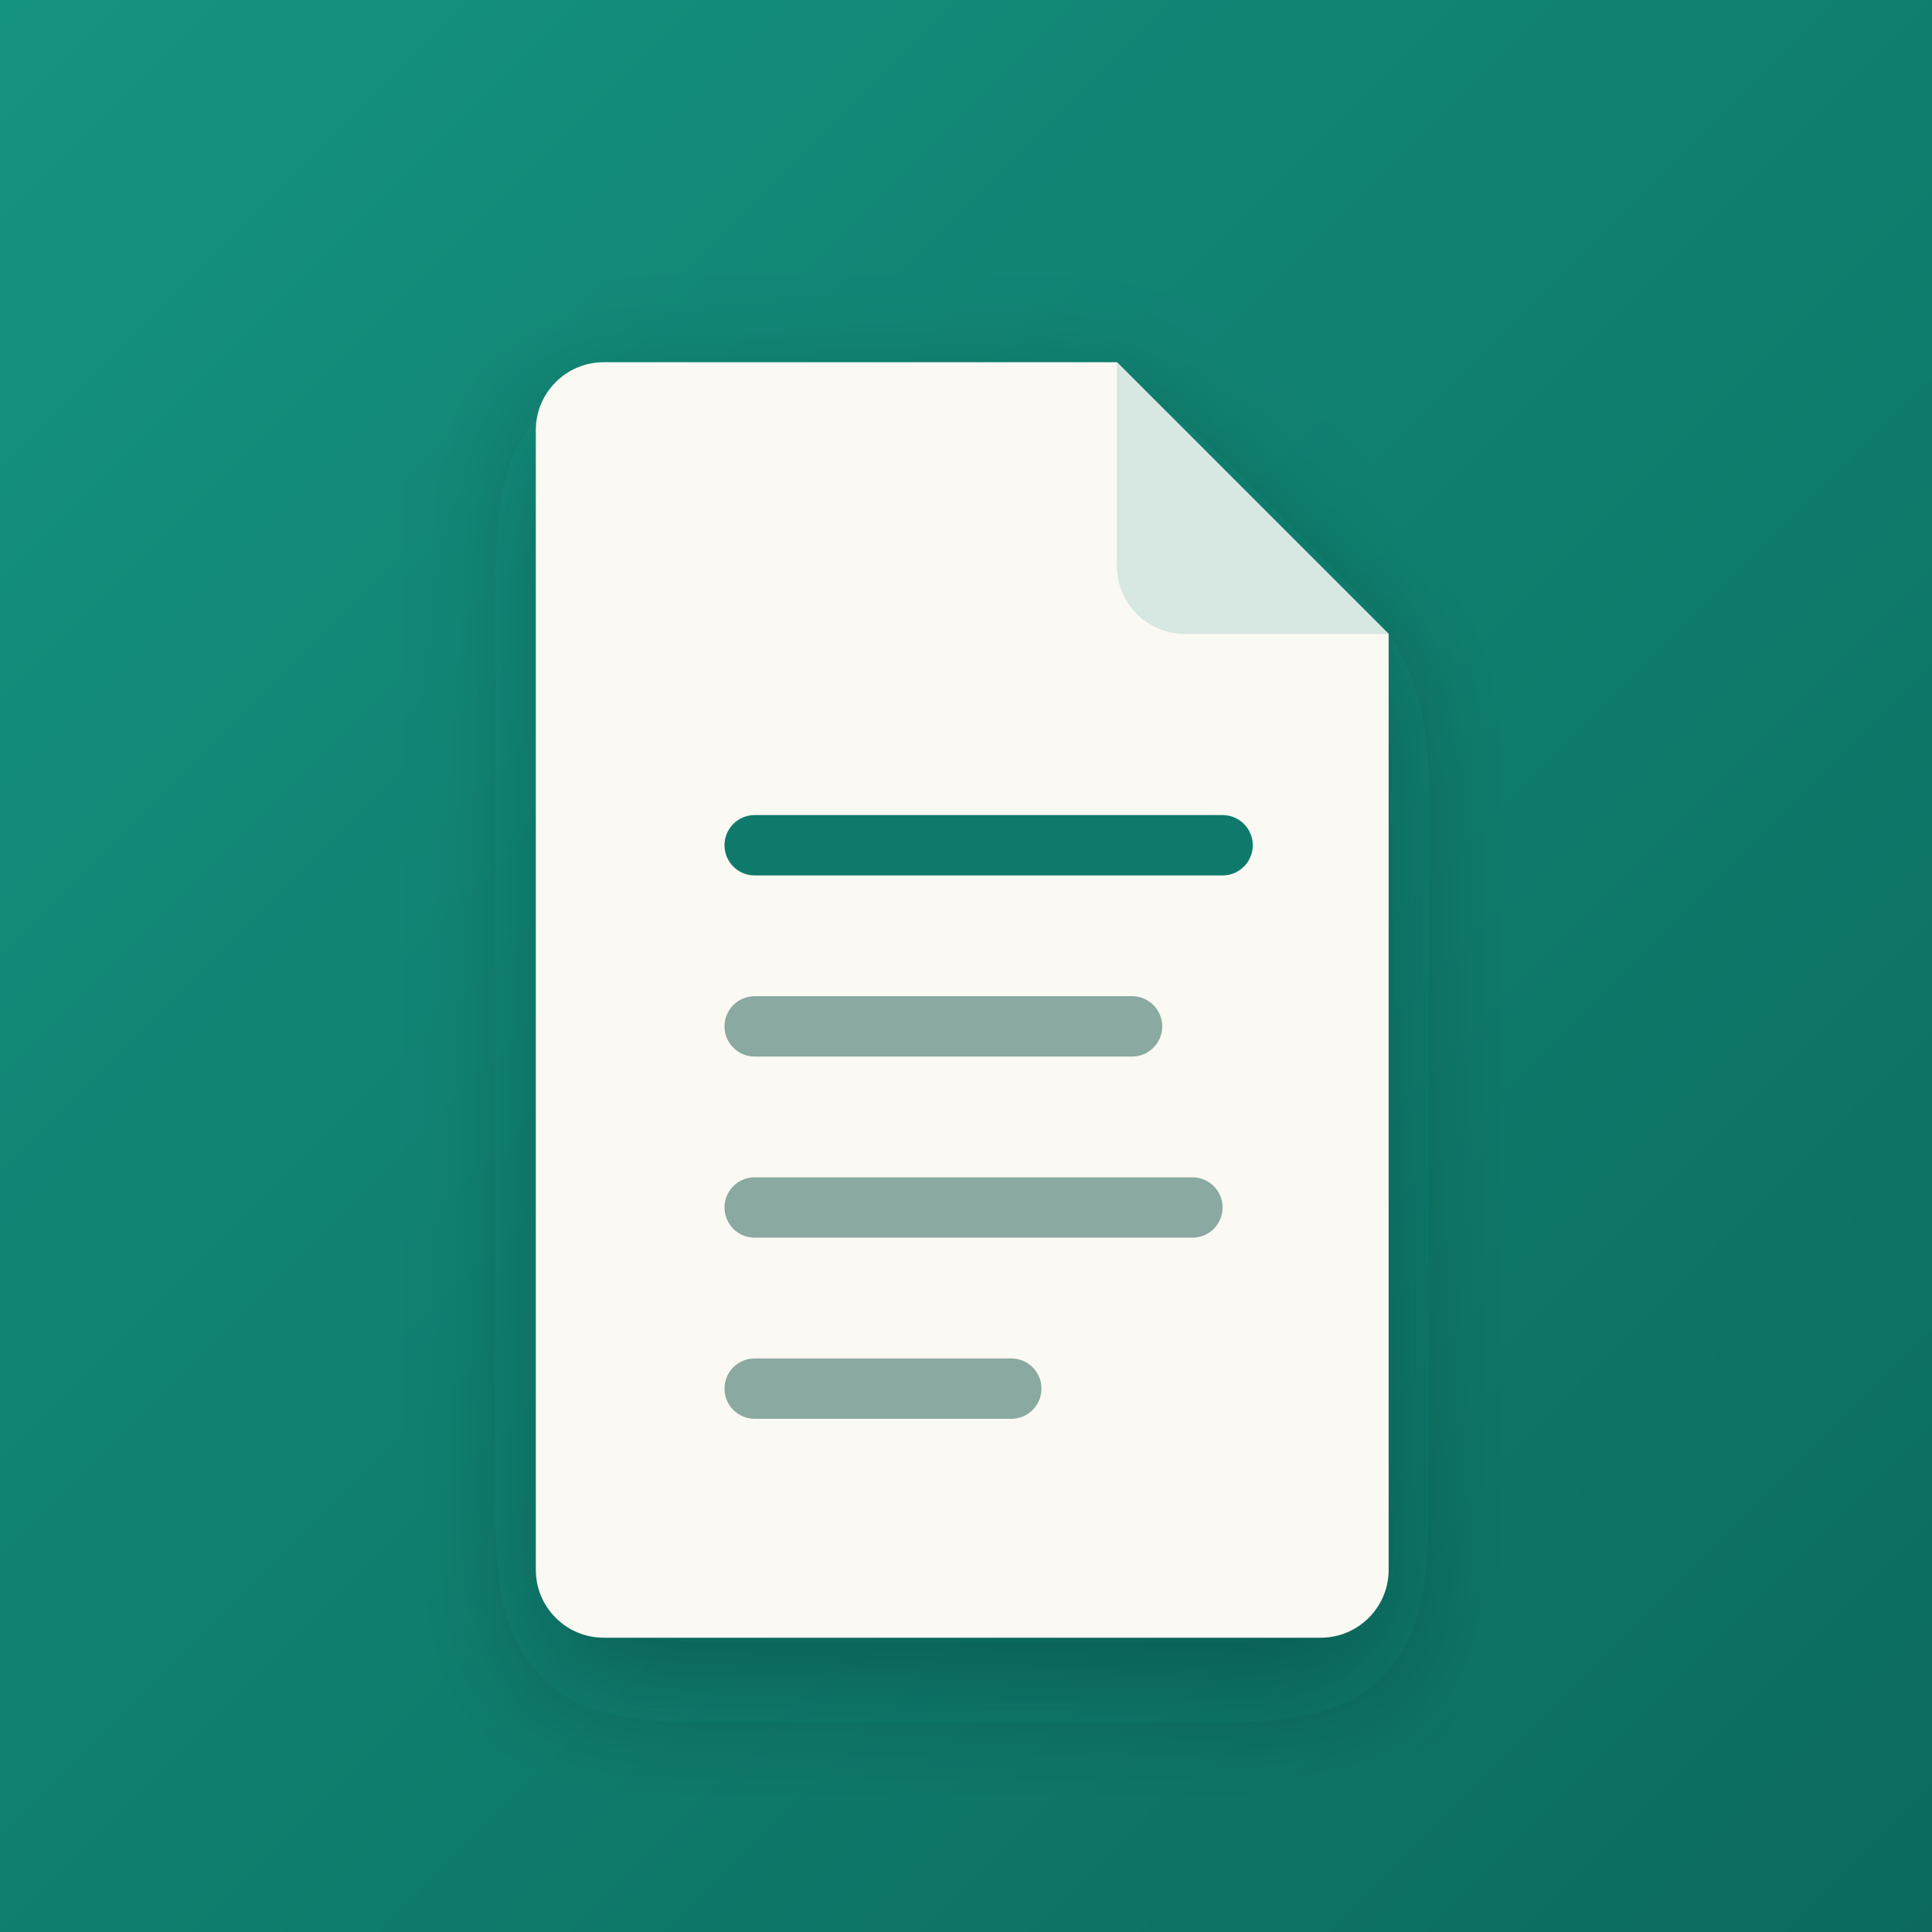
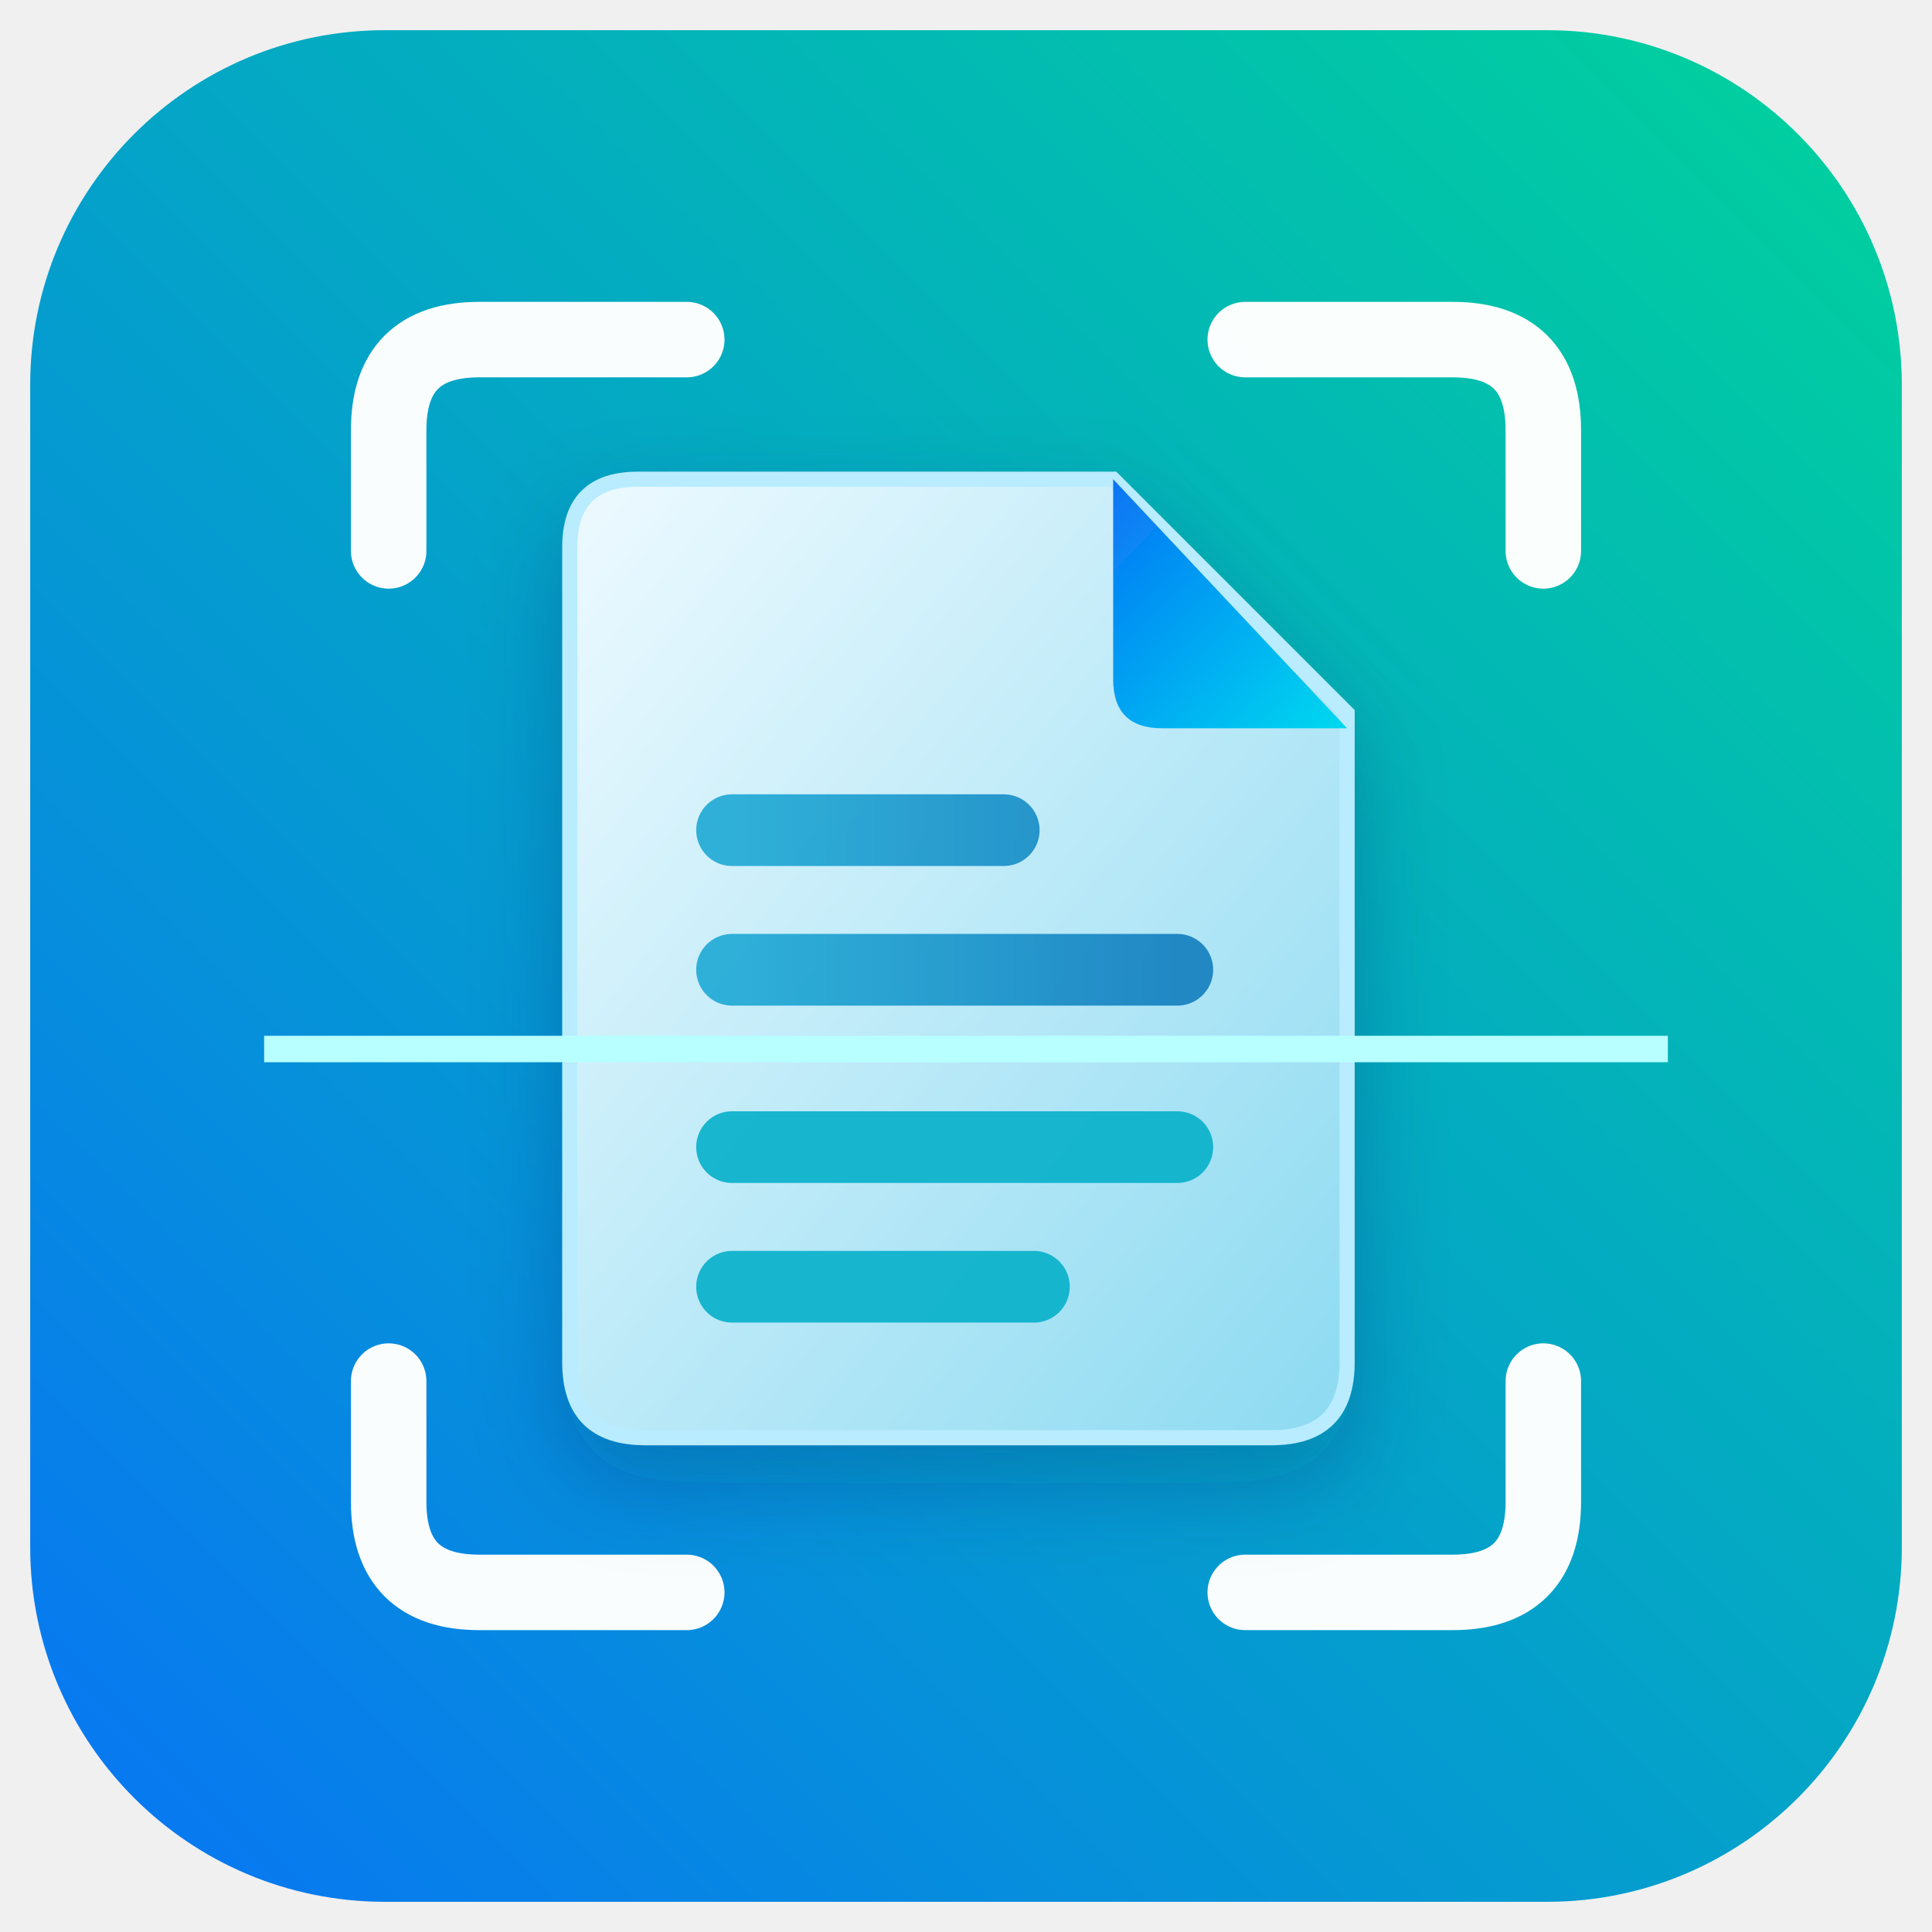
- <svg xmlns="http://www.w3.org/2000/svg" viewBox="0 0 512 512" width="512" height="512" role="img" aria-label="Paperglass">
+ <svg xmlns="http://www.w3.org/2000/svg" viewBox="0 0 512 512" role="img" aria-label="Paperglass app icon">
  <defs>
-     <linearGradient id="bg" x1="0" y1="0" x2="1" y2="1">
-       <stop offset="0" stop-color="#159381" />
-       <stop offset="1" stop-color="#0b6a5d" />
+     <linearGradient id="bg" x1="0" y1="1" x2="1" y2="0">
+       <stop stop-color="#0874f5" />
+       <stop offset="1" stop-color="#00d39b" />
    </linearGradient>
-     <filter id="shadow" x="-30%" y="-30%" width="160%" height="160%">
-       <feDropShadow dx="0" dy="12" stdDeviation="16" flood-color="#04332d" flood-opacity="0.3" />
+     <linearGradient id="paper" x1="0" y1="0" x2="1" y2="1">
+       <stop stop-color="#eefaff" />
+       <stop offset="1" stop-color="#8cdaf1" />
+     </linearGradient>
+     <linearGradient id="fold" x1="0" y1="0" x2="1" y2="1">
+       <stop stop-color="#0874f5" />
+       <stop offset="1" stop-color="#00d9ef" />
+     </linearGradient>
+     <linearGradient id="line" x1="0" y1="0" x2="1" y2="0">
+       <stop stop-color="#13a5d3" />
+       <stop offset="1" stop-color="#0878bb" />
+     </linearGradient>
+     <filter id="glow" x="-.3" y="-.5" width="1.6" height="2">
+       <feGaussianBlur stdDeviation="12" />
+     </filter>
+     <filter id="shadow" x="-.3" y="-.3" width="1.6" height="1.7">
+       <feDropShadow dx="0" dy="10" stdDeviation="12" flood-color="#062653" flood-opacity=".24" />
    </filter>
  </defs>
-   <rect width="512" height="512" fill="url(#bg)" />
+   <rect x="8" y="8" width="496" height="496" rx="94" fill="url(#bg)" />
+   <g fill="none" stroke="#fff" stroke-width="20" stroke-linecap="round" stroke-linejoin="round" opacity=".98">
+     <path d="M103 146v-32q0-24 24-24h55" />
+     <path d="M330 90h55q24 0 24 24v32" />
+     <path d="M103 366v32q0 24 24 24h55" />
+     <path d="M330 422h55q24 0 24-24v-32" />
+   </g>
  <g filter="url(#shadow)">
-     <path d="M160 96h136l72 72v248a18 18 0 0 1-18 18H160a18 18 0 0 1-18-18V114a18 18 0 0 1 18-18Z" fill="#fbf9f3" />
-     <path d="M296 96l72 72h-54a18 18 0 0 1-18-18V96Z" fill="#d7e7e1" />
+     <path d="M151 145q0-18 18-18h126l62 62v172q0 20-20 20H171q-20 0-20-20Z" fill="url(#paper)" stroke="#b9ecff" stroke-width="4" />
+     <path d="M295 127v53q0 13 13 13h49Z" fill="url(#fold)" />
  </g>
-   <rect x="192" y="216" width="140" height="16" rx="8" fill="#0f7a6c" />
-   <rect x="192" y="264" width="116" height="16" rx="8" fill="#8aa9a0" />
-   <rect x="192" y="312" width="132" height="16" rx="8" fill="#8aa9a0" />
-   <rect x="192" y="360" width="84" height="16" rx="8" fill="#8aa9a0" />
+   <path d="M194 220h72M194 257h118" fill="none" stroke="url(#line)" stroke-width="19" stroke-linecap="round" opacity=".85" />
+   <path d="M194 304h118M194 341h80" fill="none" stroke="#0ab1cb" stroke-width="19" stroke-linecap="round" opacity=".92" />
+   <path d="M70 278h372" stroke="#00f1ff" stroke-width="27" opacity=".75" filter="url(#glow)" />
+   <path d="M70 278h372" stroke="#b8ffff" stroke-width="7" />
</svg>
